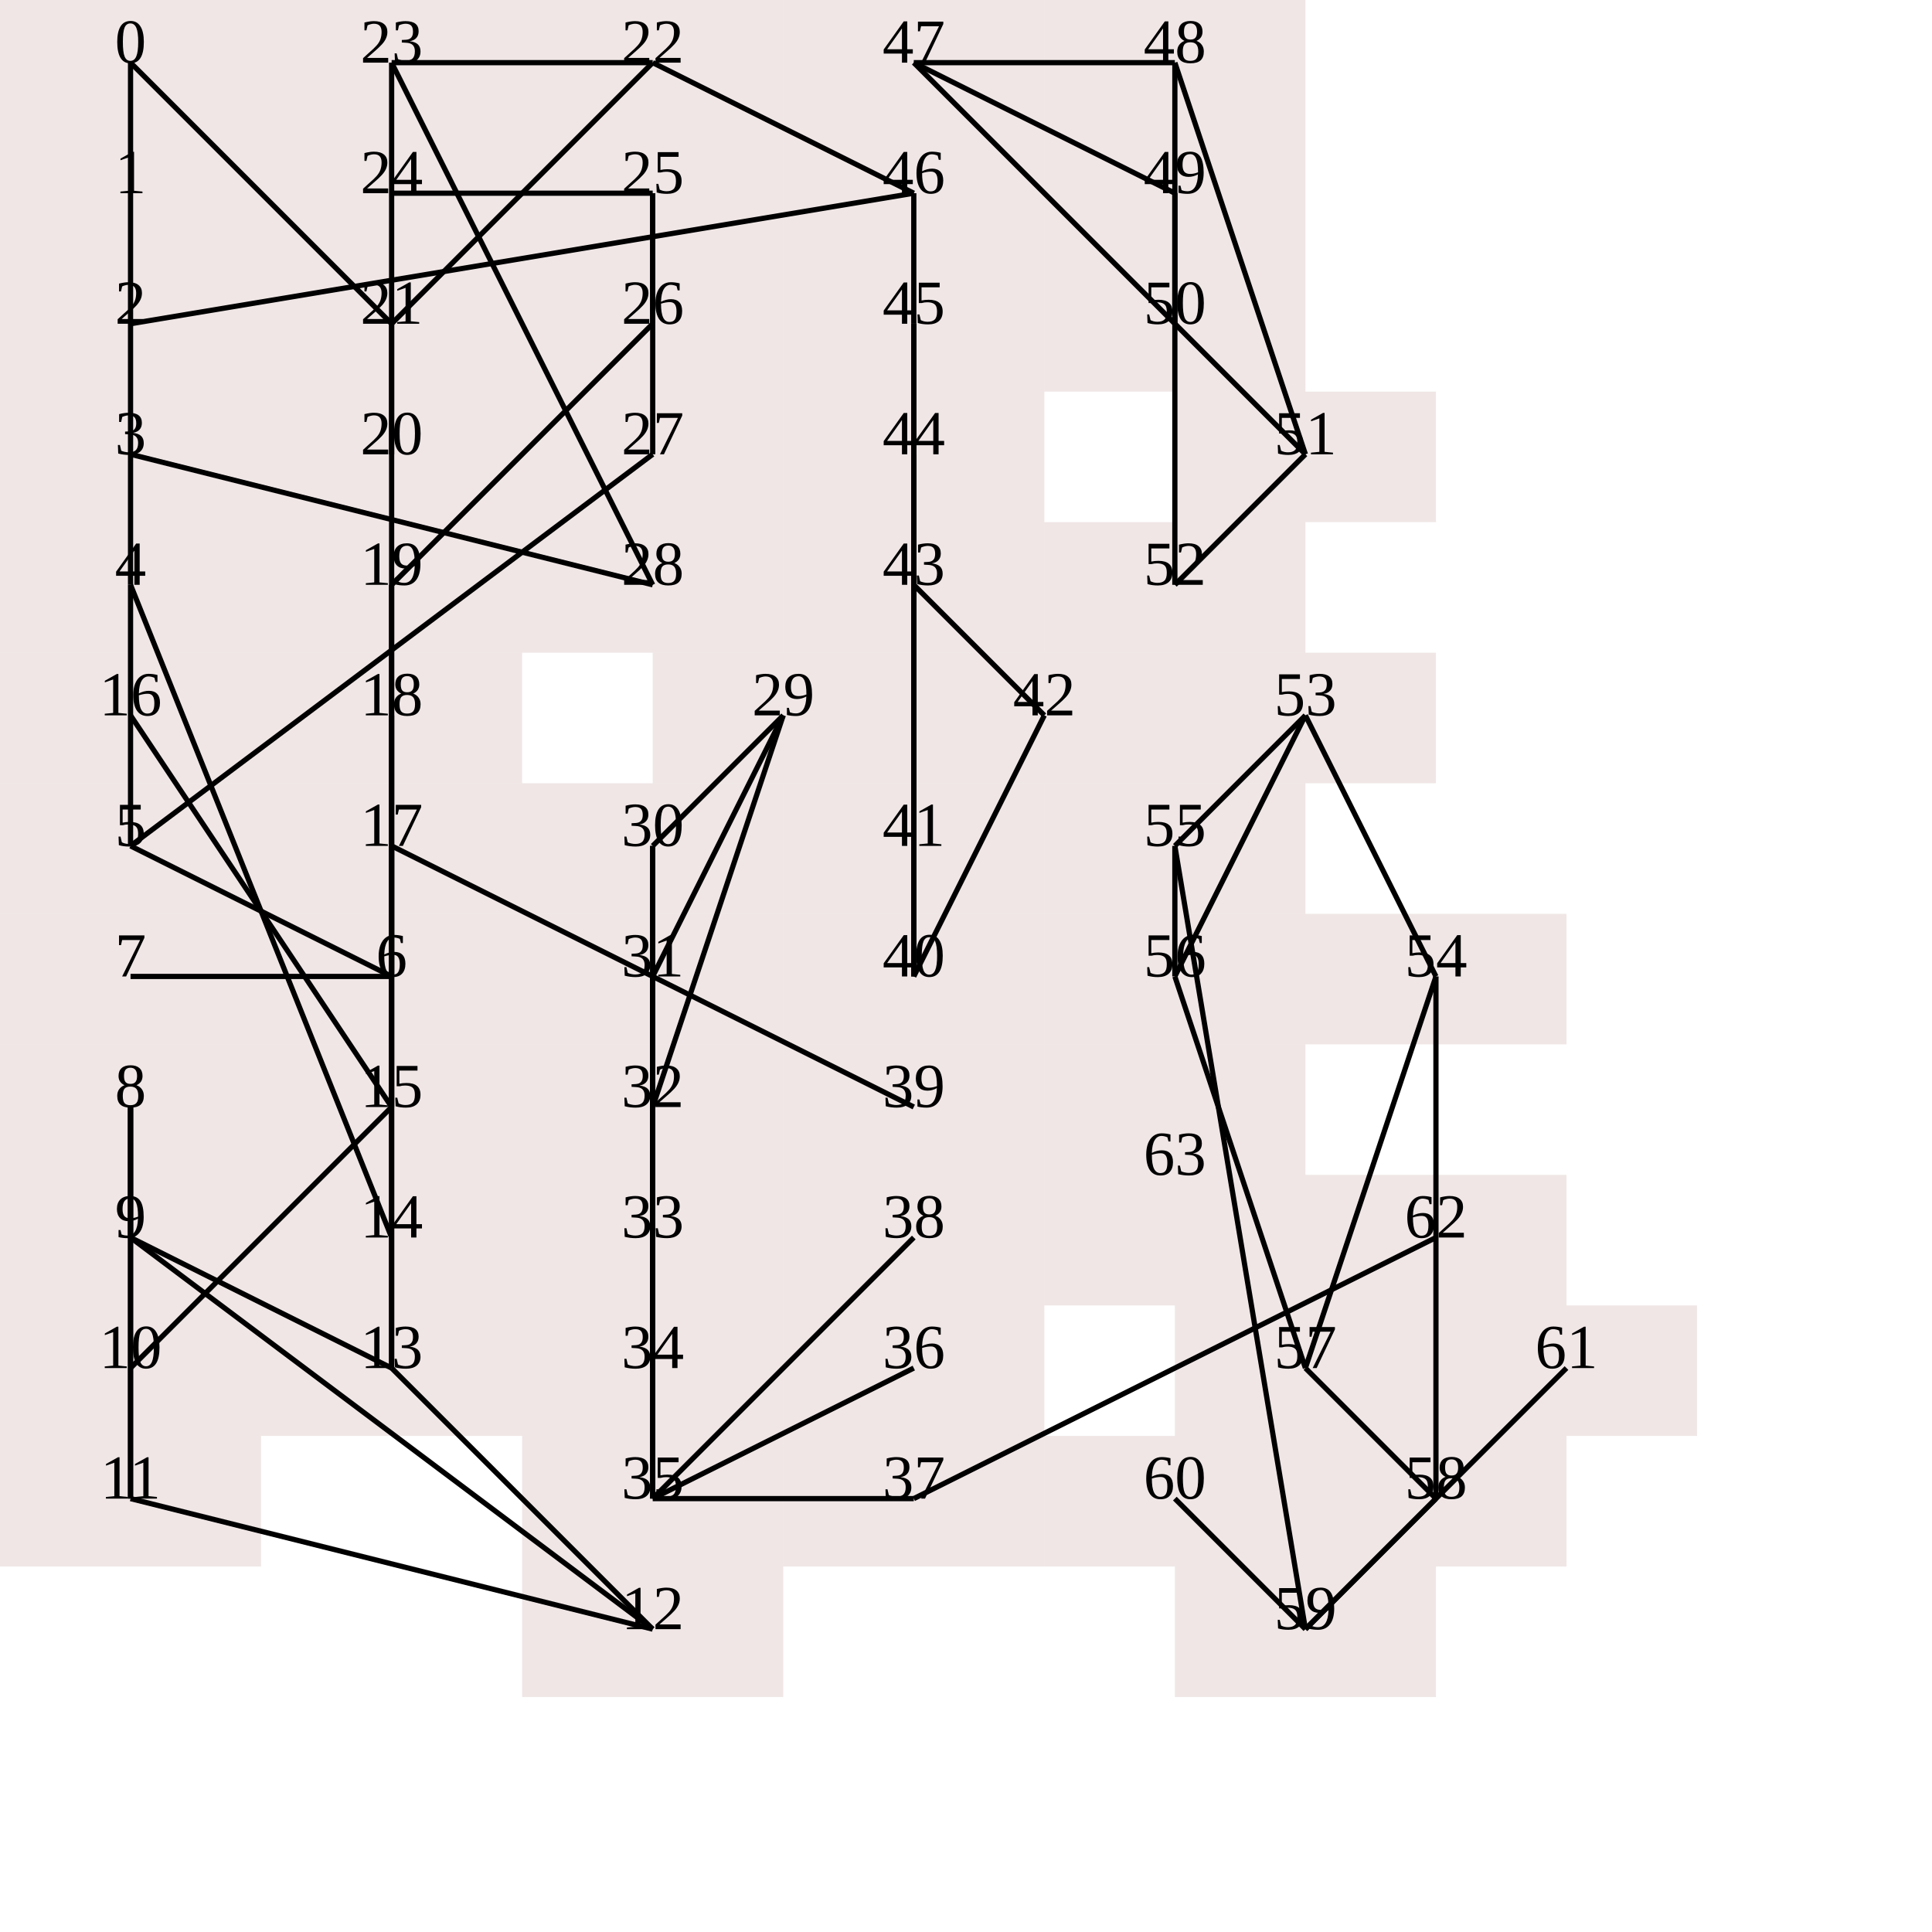
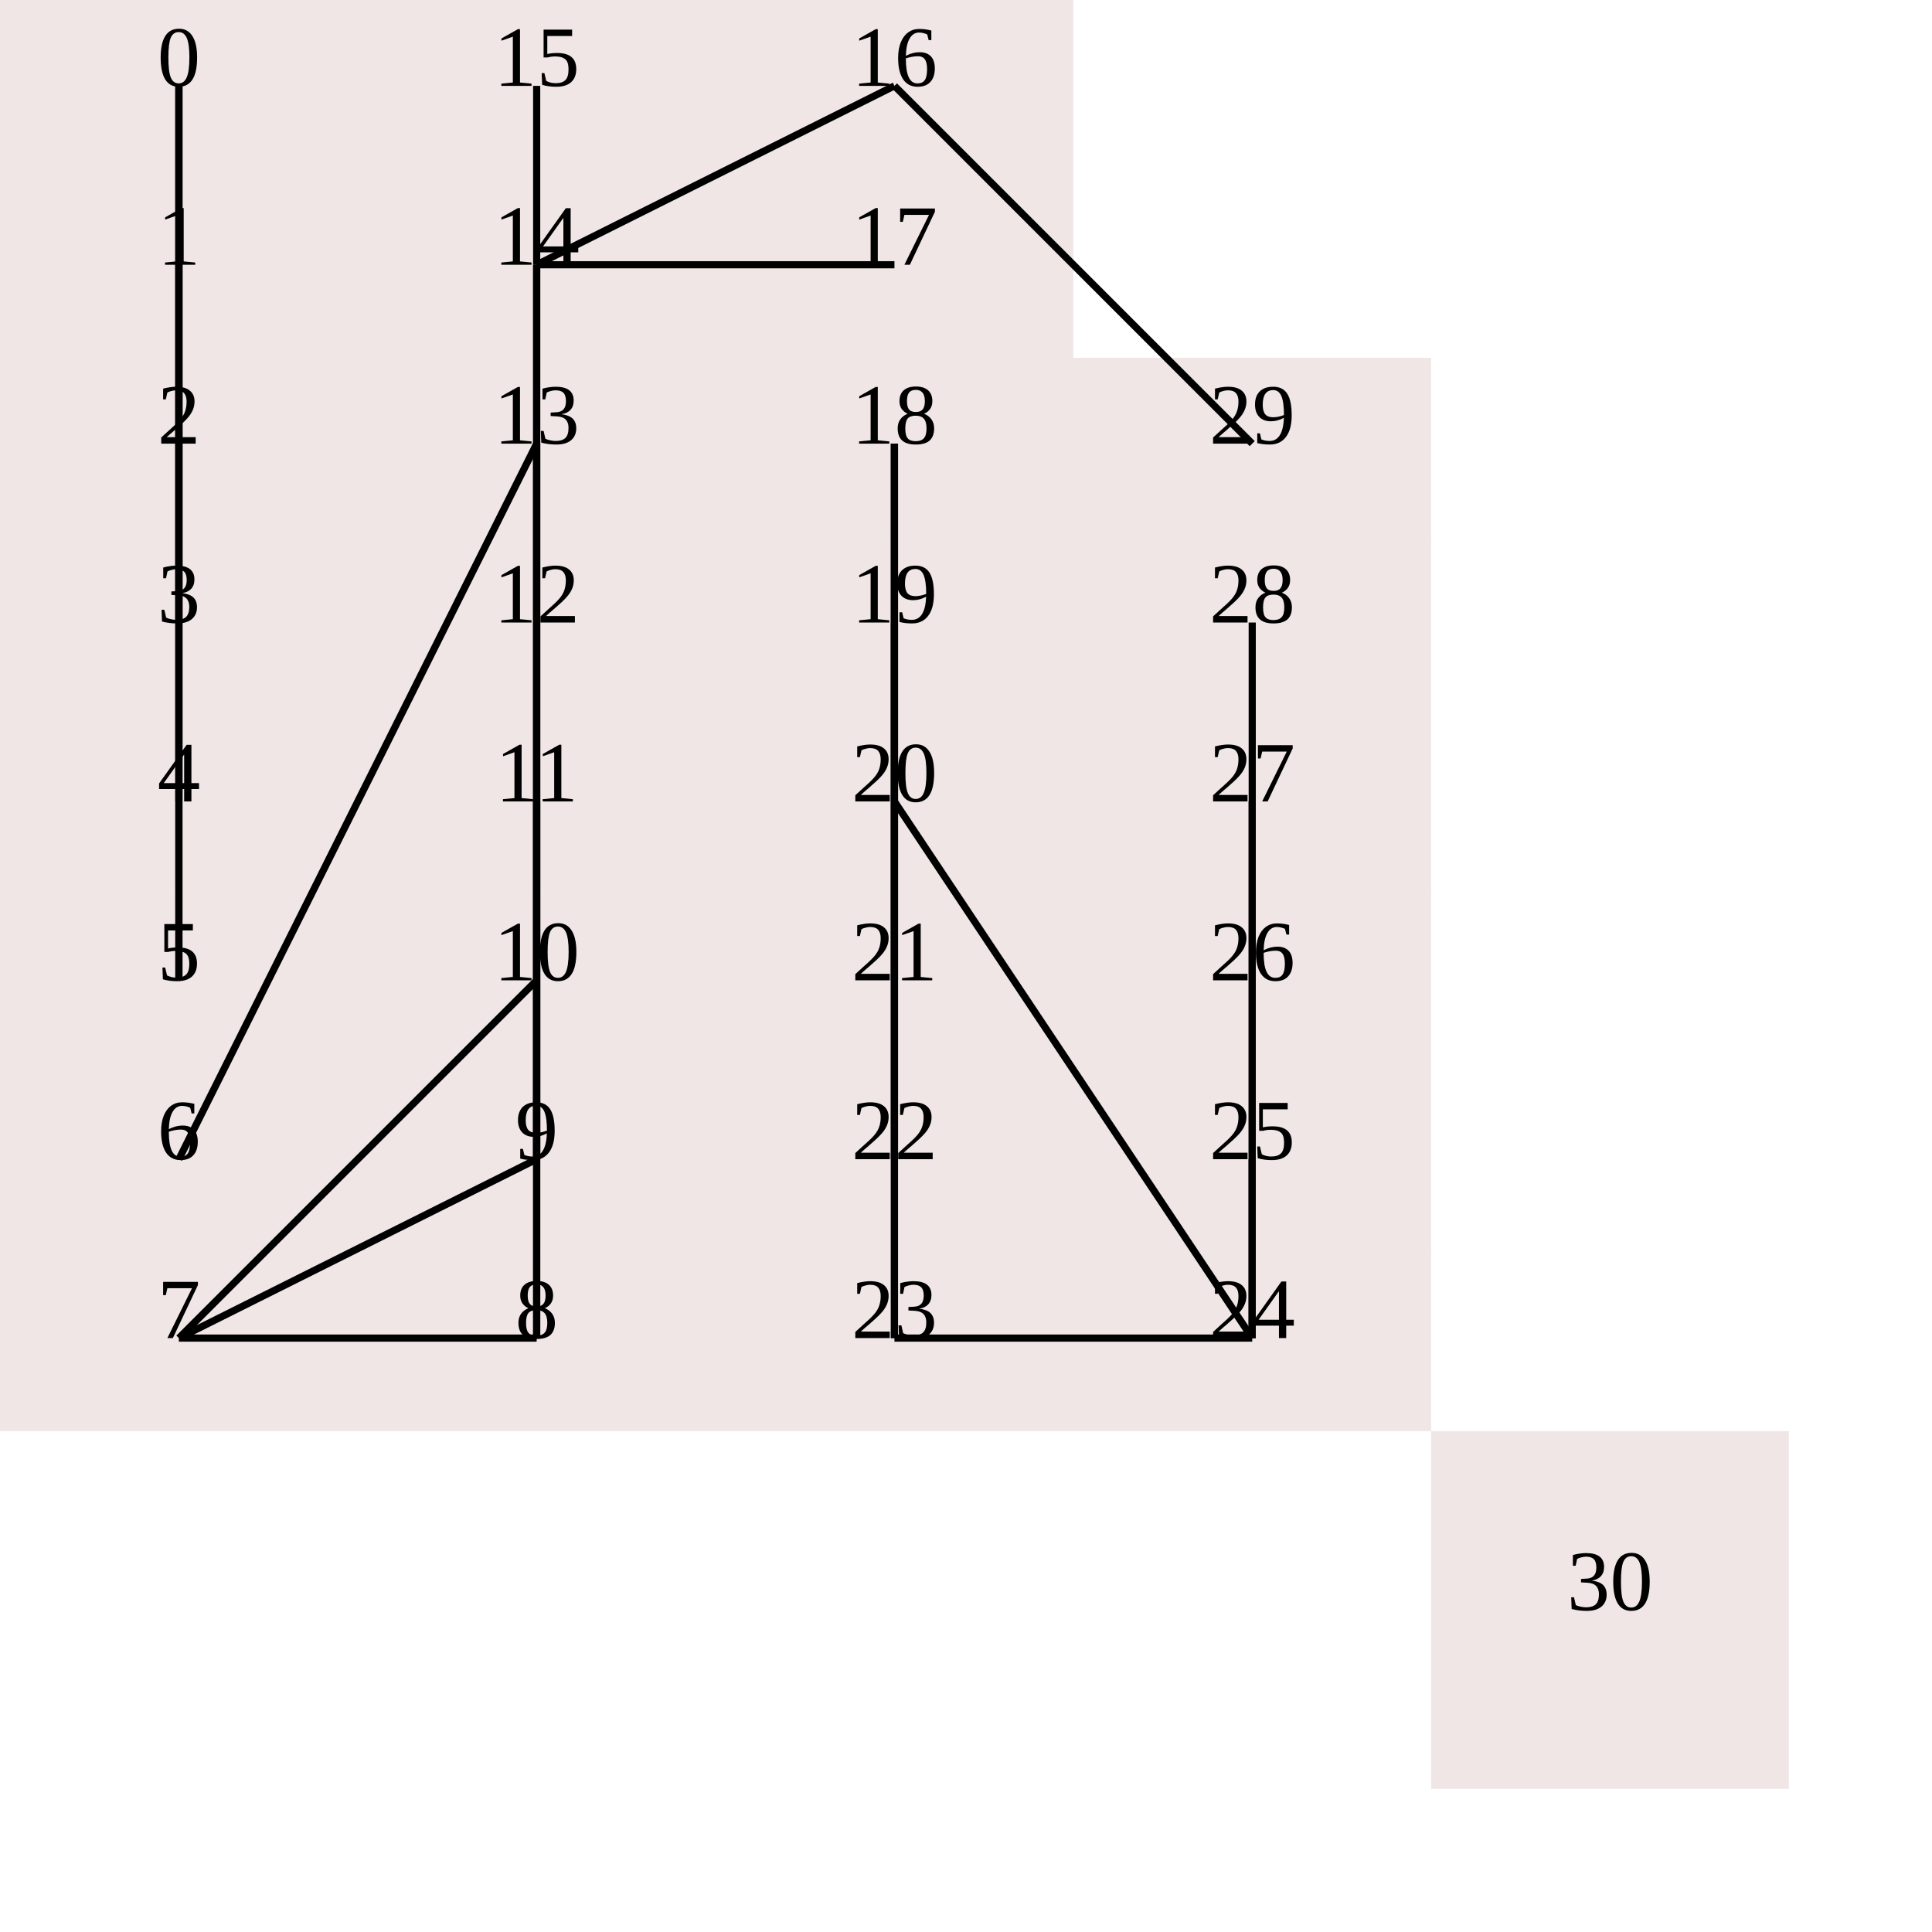
- <svg xmlns="http://www.w3.org/2000/svg" width="370" height="370">
-   <rect x="0" y="0" width="370" height="370" fill="rgb(255,255,255)" />
-   <rect x="0" y="0" width="350" height="350" fill="rgba(255,255,255,1)" />
+ <svg xmlns="http://www.w3.org/2000/svg" width="270" height="270">
+   <rect x="0" y="0" width="270" height="270" fill="rgb(255,255,255)" />
+   <rect x="0" y="0" width="250" height="250" fill="rgba(255,255,255,1)" />
  <rect x="0" y="0" width="50" height="25" fill="rgba(100,0,0,0.1)" />
  <text x="25" y="12" text-anchor="middle" alignment-baseline="middle" fill="black">0</text>
  <rect x="0" y="25" width="50" height="25" fill="rgba(100,0,0,0.1)" />
  <text x="25" y="37" text-anchor="middle" alignment-baseline="middle" fill="black">1</text>
  <rect x="0" y="50" width="50" height="25" fill="rgba(100,0,0,0.1)" />
  <text x="25" y="62" text-anchor="middle" alignment-baseline="middle" fill="black">2</text>
  <rect x="0" y="75" width="50" height="25" fill="rgba(100,0,0,0.1)" />
  <text x="25" y="87" text-anchor="middle" alignment-baseline="middle" fill="black">3</text>
  <rect x="0" y="100" width="50" height="25" fill="rgba(100,0,0,0.1)" />
  <text x="25" y="112" text-anchor="middle" alignment-baseline="middle" fill="black">4</text>
+   <rect x="0" y="125" width="50" height="25" fill="rgba(100,0,0,0.1)" />
+   <text x="25" y="137" text-anchor="middle" alignment-baseline="middle" fill="black">5</text>
  <rect x="0" y="150" width="50" height="25" fill="rgba(100,0,0,0.1)" />
-   <text x="25" y="162" text-anchor="middle" alignment-baseline="middle" fill="black">5</text>
-   <rect x="50" y="175" width="50" height="25" fill="rgba(100,0,0,0.1)" />
-   <text x="75" y="187" text-anchor="middle" alignment-baseline="middle" fill="black">6</text>
+   <text x="25" y="162" text-anchor="middle" alignment-baseline="middle" fill="black">6</text>
  <rect x="0" y="175" width="50" height="25" fill="rgba(100,0,0,0.1)" />
  <text x="25" y="187" text-anchor="middle" alignment-baseline="middle" fill="black">7</text>
-   <rect x="0" y="200" width="50" height="25" fill="rgba(100,0,0,0.1)" />
-   <text x="25" y="212" text-anchor="middle" alignment-baseline="middle" fill="black">8</text>
-   <rect x="0" y="225" width="50" height="25" fill="rgba(100,0,0,0.1)" />
-   <text x="25" y="237" text-anchor="middle" alignment-baseline="middle" fill="black">9</text>
-   <rect x="0" y="250" width="50" height="25" fill="rgba(100,0,0,0.1)" />
-   <text x="25" y="262" text-anchor="middle" alignment-baseline="middle" fill="black">10</text>
-   <rect x="0" y="275" width="50" height="25" fill="rgba(100,0,0,0.1)" />
-   <text x="25" y="287" text-anchor="middle" alignment-baseline="middle" fill="black">11</text>
-   <rect x="100" y="300" width="50" height="25" fill="rgba(100,0,0,0.1)" />
-   <text x="125" y="312" text-anchor="middle" alignment-baseline="middle" fill="black">12</text>
-   <rect x="50" y="250" width="50" height="25" fill="rgba(100,0,0,0.1)" />
-   <text x="75" y="262" text-anchor="middle" alignment-baseline="middle" fill="black">13</text>
-   <rect x="50" y="225" width="50" height="25" fill="rgba(100,0,0,0.1)" />
-   <text x="75" y="237" text-anchor="middle" alignment-baseline="middle" fill="black">14</text>
-   <rect x="50" y="200" width="50" height="25" fill="rgba(100,0,0,0.1)" />
-   <text x="75" y="212" text-anchor="middle" alignment-baseline="middle" fill="black">15</text>
-   <rect x="0" y="125" width="50" height="25" fill="rgba(100,0,0,0.1)" />
-   <text x="25" y="137" text-anchor="middle" alignment-baseline="middle" fill="black">16</text>
+   <rect x="50" y="175" width="50" height="25" fill="rgba(100,0,0,0.1)" />
+   <text x="75" y="187" text-anchor="middle" alignment-baseline="middle" fill="black">8</text>
  <rect x="50" y="150" width="50" height="25" fill="rgba(100,0,0,0.1)" />
-   <text x="75" y="162" text-anchor="middle" alignment-baseline="middle" fill="black">17</text>
+   <text x="75" y="162" text-anchor="middle" alignment-baseline="middle" fill="black">9</text>
  <rect x="50" y="125" width="50" height="25" fill="rgba(100,0,0,0.1)" />
-   <text x="75" y="137" text-anchor="middle" alignment-baseline="middle" fill="black">18</text>
+   <text x="75" y="137" text-anchor="middle" alignment-baseline="middle" fill="black">10</text>
  <rect x="50" y="100" width="50" height="25" fill="rgba(100,0,0,0.1)" />
-   <text x="75" y="112" text-anchor="middle" alignment-baseline="middle" fill="black">19</text>
+   <text x="75" y="112" text-anchor="middle" alignment-baseline="middle" fill="black">11</text>
  <rect x="50" y="75" width="50" height="25" fill="rgba(100,0,0,0.1)" />
-   <text x="75" y="87" text-anchor="middle" alignment-baseline="middle" fill="black">20</text>
+   <text x="75" y="87" text-anchor="middle" alignment-baseline="middle" fill="black">12</text>
  <rect x="50" y="50" width="50" height="25" fill="rgba(100,0,0,0.1)" />
-   <text x="75" y="62" text-anchor="middle" alignment-baseline="middle" fill="black">21</text>
+   <text x="75" y="62" text-anchor="middle" alignment-baseline="middle" fill="black">13</text>
+   <rect x="50" y="25" width="50" height="25" fill="rgba(100,0,0,0.1)" />
+   <text x="75" y="37" text-anchor="middle" alignment-baseline="middle" fill="black">14</text>
+   <rect x="50" y="0" width="50" height="25" fill="rgba(100,0,0,0.1)" />
+   <text x="75" y="12" text-anchor="middle" alignment-baseline="middle" fill="black">15</text>
  <rect x="100" y="0" width="50" height="25" fill="rgba(100,0,0,0.1)" />
-   <text x="125" y="12" text-anchor="middle" alignment-baseline="middle" fill="black">22</text>
-   <rect x="50" y="0" width="50" height="25" fill="rgba(100,0,0,0.1)" />
-   <text x="75" y="12" text-anchor="middle" alignment-baseline="middle" fill="black">23</text>
-   <rect x="50" y="25" width="50" height="25" fill="rgba(100,0,0,0.1)" />
-   <text x="75" y="37" text-anchor="middle" alignment-baseline="middle" fill="black">24</text>
+   <text x="125" y="12" text-anchor="middle" alignment-baseline="middle" fill="black">16</text>
  <rect x="100" y="25" width="50" height="25" fill="rgba(100,0,0,0.1)" />
-   <text x="125" y="37" text-anchor="middle" alignment-baseline="middle" fill="black">25</text>
+   <text x="125" y="37" text-anchor="middle" alignment-baseline="middle" fill="black">17</text>
  <rect x="100" y="50" width="50" height="25" fill="rgba(100,0,0,0.1)" />
-   <text x="125" y="62" text-anchor="middle" alignment-baseline="middle" fill="black">26</text>
+   <text x="125" y="62" text-anchor="middle" alignment-baseline="middle" fill="black">18</text>
  <rect x="100" y="75" width="50" height="25" fill="rgba(100,0,0,0.1)" />
-   <text x="125" y="87" text-anchor="middle" alignment-baseline="middle" fill="black">27</text>
+   <text x="125" y="87" text-anchor="middle" alignment-baseline="middle" fill="black">19</text>
  <rect x="100" y="100" width="50" height="25" fill="rgba(100,0,0,0.1)" />
-   <text x="125" y="112" text-anchor="middle" alignment-baseline="middle" fill="black">28</text>
-   <rect x="125" y="125" width="50" height="25" fill="rgba(100,0,0,0.1)" />
-   <text x="150" y="137" text-anchor="middle" alignment-baseline="middle" fill="black">29</text>
+   <text x="125" y="112" text-anchor="middle" alignment-baseline="middle" fill="black">20</text>
+   <rect x="100" y="125" width="50" height="25" fill="rgba(100,0,0,0.1)" />
+   <text x="125" y="137" text-anchor="middle" alignment-baseline="middle" fill="black">21</text>
  <rect x="100" y="150" width="50" height="25" fill="rgba(100,0,0,0.1)" />
-   <text x="125" y="162" text-anchor="middle" alignment-baseline="middle" fill="black">30</text>
+   <text x="125" y="162" text-anchor="middle" alignment-baseline="middle" fill="black">22</text>
  <rect x="100" y="175" width="50" height="25" fill="rgba(100,0,0,0.1)" />
-   <text x="125" y="187" text-anchor="middle" alignment-baseline="middle" fill="black">31</text>
-   <rect x="100" y="200" width="50" height="25" fill="rgba(100,0,0,0.1)" />
-   <text x="125" y="212" text-anchor="middle" alignment-baseline="middle" fill="black">32</text>
-   <rect x="100" y="225" width="50" height="25" fill="rgba(100,0,0,0.1)" />
-   <text x="125" y="237" text-anchor="middle" alignment-baseline="middle" fill="black">33</text>
-   <rect x="100" y="250" width="50" height="25" fill="rgba(100,0,0,0.1)" />
-   <text x="125" y="262" text-anchor="middle" alignment-baseline="middle" fill="black">34</text>
-   <rect x="100" y="275" width="50" height="25" fill="rgba(100,0,0,0.1)" />
-   <text x="125" y="287" text-anchor="middle" alignment-baseline="middle" fill="black">35</text>
-   <rect x="150" y="250" width="50" height="25" fill="rgba(100,0,0,0.1)" />
-   <text x="175" y="262" text-anchor="middle" alignment-baseline="middle" fill="black">36</text>
-   <rect x="150" y="275" width="50" height="25" fill="rgba(100,0,0,0.1)" />
-   <text x="175" y="287" text-anchor="middle" alignment-baseline="middle" fill="black">37</text>
-   <rect x="150" y="225" width="50" height="25" fill="rgba(100,0,0,0.1)" />
-   <text x="175" y="237" text-anchor="middle" alignment-baseline="middle" fill="black">38</text>
-   <rect x="150" y="200" width="50" height="25" fill="rgba(100,0,0,0.1)" />
-   <text x="175" y="212" text-anchor="middle" alignment-baseline="middle" fill="black">39</text>
+   <text x="125" y="187" text-anchor="middle" alignment-baseline="middle" fill="black">23</text>
  <rect x="150" y="175" width="50" height="25" fill="rgba(100,0,0,0.1)" />
-   <text x="175" y="187" text-anchor="middle" alignment-baseline="middle" fill="black">40</text>
+   <text x="175" y="187" text-anchor="middle" alignment-baseline="middle" fill="black">24</text>
  <rect x="150" y="150" width="50" height="25" fill="rgba(100,0,0,0.1)" />
-   <text x="175" y="162" text-anchor="middle" alignment-baseline="middle" fill="black">41</text>
-   <rect x="175" y="125" width="50" height="25" fill="rgba(100,0,0,0.1)" />
-   <text x="200" y="137" text-anchor="middle" alignment-baseline="middle" fill="black">42</text>
+   <text x="175" y="162" text-anchor="middle" alignment-baseline="middle" fill="black">25</text>
+   <rect x="150" y="125" width="50" height="25" fill="rgba(100,0,0,0.1)" />
+   <text x="175" y="137" text-anchor="middle" alignment-baseline="middle" fill="black">26</text>
  <rect x="150" y="100" width="50" height="25" fill="rgba(100,0,0,0.1)" />
-   <text x="175" y="112" text-anchor="middle" alignment-baseline="middle" fill="black">43</text>
+   <text x="175" y="112" text-anchor="middle" alignment-baseline="middle" fill="black">27</text>
  <rect x="150" y="75" width="50" height="25" fill="rgba(100,0,0,0.1)" />
-   <text x="175" y="87" text-anchor="middle" alignment-baseline="middle" fill="black">44</text>
+   <text x="175" y="87" text-anchor="middle" alignment-baseline="middle" fill="black">28</text>
  <rect x="150" y="50" width="50" height="25" fill="rgba(100,0,0,0.1)" />
-   <text x="175" y="62" text-anchor="middle" alignment-baseline="middle" fill="black">45</text>
-   <rect x="150" y="25" width="50" height="25" fill="rgba(100,0,0,0.1)" />
-   <text x="175" y="37" text-anchor="middle" alignment-baseline="middle" fill="black">46</text>
-   <rect x="150" y="0" width="50" height="25" fill="rgba(100,0,0,0.1)" />
-   <text x="175" y="12" text-anchor="middle" alignment-baseline="middle" fill="black">47</text>
-   <rect x="200" y="0" width="50" height="25" fill="rgba(100,0,0,0.1)" />
-   <text x="225" y="12" text-anchor="middle" alignment-baseline="middle" fill="black">48</text>
-   <rect x="200" y="25" width="50" height="25" fill="rgba(100,0,0,0.1)" />
-   <text x="225" y="37" text-anchor="middle" alignment-baseline="middle" fill="black">49</text>
-   <rect x="200" y="50" width="50" height="25" fill="rgba(100,0,0,0.1)" />
-   <text x="225" y="62" text-anchor="middle" alignment-baseline="middle" fill="black">50</text>
-   <rect x="225" y="75" width="50" height="25" fill="rgba(100,0,0,0.1)" />
-   <text x="250" y="87" text-anchor="middle" alignment-baseline="middle" fill="black">51</text>
-   <rect x="200" y="100" width="50" height="25" fill="rgba(100,0,0,0.1)" />
-   <text x="225" y="112" text-anchor="middle" alignment-baseline="middle" fill="black">52</text>
-   <rect x="225" y="125" width="50" height="25" fill="rgba(100,0,0,0.1)" />
-   <text x="250" y="137" text-anchor="middle" alignment-baseline="middle" fill="black">53</text>
-   <rect x="250" y="175" width="50" height="25" fill="rgba(100,0,0,0.1)" />
-   <text x="275" y="187" text-anchor="middle" alignment-baseline="middle" fill="black">54</text>
-   <rect x="200" y="150" width="50" height="25" fill="rgba(100,0,0,0.1)" />
-   <text x="225" y="162" text-anchor="middle" alignment-baseline="middle" fill="black">55</text>
-   <rect x="200" y="175" width="50" height="25" fill="rgba(100,0,0,0.1)" />
-   <text x="225" y="187" text-anchor="middle" alignment-baseline="middle" fill="black">56</text>
-   <rect x="225" y="250" width="50" height="25" fill="rgba(100,0,0,0.1)" />
-   <text x="250" y="262" text-anchor="middle" alignment-baseline="middle" fill="black">57</text>
-   <rect x="250" y="275" width="50" height="25" fill="rgba(100,0,0,0.1)" />
-   <text x="275" y="287" text-anchor="middle" alignment-baseline="middle" fill="black">58</text>
-   <rect x="225" y="300" width="50" height="25" fill="rgba(100,0,0,0.1)" />
-   <text x="250" y="312" text-anchor="middle" alignment-baseline="middle" fill="black">59</text>
-   <rect x="200" y="275" width="50" height="25" fill="rgba(100,0,0,0.1)" />
-   <text x="225" y="287" text-anchor="middle" alignment-baseline="middle" fill="black">60</text>
-   <rect x="275" y="250" width="50" height="25" fill="rgba(100,0,0,0.1)" />
-   <text x="300" y="262" text-anchor="middle" alignment-baseline="middle" fill="black">61</text>
-   <rect x="250" y="225" width="50" height="25" fill="rgba(100,0,0,0.1)" />
-   <text x="275" y="237" text-anchor="middle" alignment-baseline="middle" fill="black">62</text>
+   <text x="175" y="62" text-anchor="middle" alignment-baseline="middle" fill="black">29</text>
  <rect x="200" y="200" width="50" height="50" fill="rgba(100,0,0,0.1)" />
-   <text x="225" y="225" text-anchor="middle" alignment-baseline="middle" fill="black">63</text>
+   <text x="225" y="225" text-anchor="middle" alignment-baseline="middle" fill="black">30</text>
+   <line x1="25" y1="12" x2="25" y2="87" stroke="black" stroke-width="1" />
+   <line x1="25" y1="12" x2="25" y2="62" stroke="black" stroke-width="1" />
  <line x1="25" y1="12" x2="25" y2="37" stroke="black" stroke-width="1" />
-   <line x1="25" y1="12" x2="75" y2="62" stroke="black" stroke-width="1" />
-   <line x1="25" y1="37" x2="25" y2="62" stroke="black" stroke-width="1" />
+   <line x1="25" y1="37" x2="25" y2="137" stroke="black" stroke-width="1" />
+   <line x1="25" y1="37" x2="25" y2="112" stroke="black" stroke-width="1" />
  <line x1="25" y1="62" x2="25" y2="87" stroke="black" stroke-width="1" />
-   <line x1="25" y1="62" x2="175" y2="37" stroke="black" stroke-width="1" />
-   <line x1="25" y1="87" x2="125" y2="112" stroke="black" stroke-width="1" />
  <line x1="25" y1="87" x2="25" y2="112" stroke="black" stroke-width="1" />
-   <line x1="25" y1="112" x2="75" y2="237" stroke="black" stroke-width="1" />
-   <line x1="25" y1="112" x2="25" y2="162" stroke="black" stroke-width="1" />
-   <line x1="25" y1="162" x2="75" y2="187" stroke="black" stroke-width="1" />
-   <line x1="25" y1="162" x2="125" y2="87" stroke="black" stroke-width="1" />
+   <line x1="25" y1="112" x2="25" y2="137" stroke="black" stroke-width="1" />
+   <line x1="25" y1="162" x2="75" y2="62" stroke="black" stroke-width="1" />
+   <line x1="25" y1="187" x2="75" y2="137" stroke="black" stroke-width="1" />
+   <line x1="25" y1="187" x2="75" y2="162" stroke="black" stroke-width="1" />
+   <line x1="25" y1="187" x2="75" y2="187" stroke="black" stroke-width="1" />
  <line x1="75" y1="187" x2="75" y2="112" stroke="black" stroke-width="1" />
-   <line x1="75" y1="187" x2="25" y2="187" stroke="black" stroke-width="1" />
-   <line x1="25" y1="212" x2="25" y2="237" stroke="black" stroke-width="1" />
-   <line x1="25" y1="212" x2="25" y2="287" stroke="black" stroke-width="1" />
-   <line x1="25" y1="212" x2="25" y2="262" stroke="black" stroke-width="1" />
-   <line x1="25" y1="237" x2="125" y2="312" stroke="black" stroke-width="1" />
-   <line x1="25" y1="237" x2="75" y2="262" stroke="black" stroke-width="1" />
-   <line x1="25" y1="262" x2="75" y2="212" stroke="black" stroke-width="1" />
-   <line x1="25" y1="262" x2="25" y2="287" stroke="black" stroke-width="1" />
-   <line x1="25" y1="287" x2="125" y2="312" stroke="black" stroke-width="1" />
-   <line x1="125" y1="312" x2="75" y2="262" stroke="black" stroke-width="1" />
-   <line x1="75" y1="262" x2="75" y2="237" stroke="black" stroke-width="1" />
-   <line x1="75" y1="262" x2="75" y2="212" stroke="black" stroke-width="1" />
-   <line x1="75" y1="237" x2="75" y2="37" stroke="black" stroke-width="1" />
-   <line x1="75" y1="212" x2="75" y2="162" stroke="black" stroke-width="1" />
-   <line x1="75" y1="212" x2="75" y2="137" stroke="black" stroke-width="1" />
-   <line x1="75" y1="212" x2="25" y2="137" stroke="black" stroke-width="1" />
-   <line x1="75" y1="162" x2="175" y2="212" stroke="black" stroke-width="1" />
-   <line x1="75" y1="112" x2="125" y2="62" stroke="black" stroke-width="1" />
+   <line x1="75" y1="187" x2="75" y2="87" stroke="black" stroke-width="1" />
+   <line x1="75" y1="162" x2="75" y2="137" stroke="black" stroke-width="1" />
+   <line x1="75" y1="162" x2="75" y2="37" stroke="black" stroke-width="1" />
+   <line x1="75" y1="137" x2="75" y2="112" stroke="black" stroke-width="1" />
+   <line x1="75" y1="112" x2="75" y2="87" stroke="black" stroke-width="1" />
  <line x1="75" y1="87" x2="75" y2="62" stroke="black" stroke-width="1" />
-   <line x1="75" y1="62" x2="125" y2="12" stroke="black" stroke-width="1" />
-   <line x1="125" y1="12" x2="175" y2="37" stroke="black" stroke-width="1" />
-   <line x1="125" y1="12" x2="75" y2="12" stroke="black" stroke-width="1" />
-   <line x1="75" y1="12" x2="75" y2="37" stroke="black" stroke-width="1" />
-   <line x1="75" y1="12" x2="125" y2="112" stroke="black" stroke-width="1" />
+   <line x1="75" y1="87" x2="75" y2="37" stroke="black" stroke-width="1" />
+   <line x1="75" y1="37" x2="125" y2="12" stroke="black" stroke-width="1" />
  <line x1="75" y1="37" x2="125" y2="37" stroke="black" stroke-width="1" />
-   <line x1="125" y1="37" x2="125" y2="62" stroke="black" stroke-width="1" />
-   <line x1="125" y1="37" x2="125" y2="87" stroke="black" stroke-width="1" />
-   <line x1="150" y1="137" x2="125" y2="212" stroke="black" stroke-width="1" />
-   <line x1="150" y1="137" x2="125" y2="162" stroke="black" stroke-width="1" />
-   <line x1="150" y1="137" x2="125" y2="187" stroke="black" stroke-width="1" />
-   <line x1="125" y1="162" x2="125" y2="262" stroke="black" stroke-width="1" />
-   <line x1="125" y1="162" x2="125" y2="237" stroke="black" stroke-width="1" />
-   <line x1="125" y1="187" x2="125" y2="212" stroke="black" stroke-width="1" />
-   <line x1="125" y1="187" x2="125" y2="287" stroke="black" stroke-width="1" />
-   <line x1="125" y1="212" x2="125" y2="237" stroke="black" stroke-width="1" />
-   <line x1="125" y1="237" x2="125" y2="262" stroke="black" stroke-width="1" />
-   <line x1="125" y1="262" x2="125" y2="287" stroke="black" stroke-width="1" />
-   <line x1="125" y1="287" x2="175" y2="262" stroke="black" stroke-width="1" />
-   <line x1="125" y1="287" x2="175" y2="237" stroke="black" stroke-width="1" />
-   <line x1="125" y1="287" x2="175" y2="287" stroke="black" stroke-width="1" />
-   <line x1="175" y1="287" x2="275" y2="237" stroke="black" stroke-width="1" />
+   <line x1="75" y1="37" x2="75" y2="12" stroke="black" stroke-width="1" />
+   <line x1="125" y1="12" x2="175" y2="62" stroke="black" stroke-width="1" />
+   <line x1="125" y1="62" x2="125" y2="112" stroke="black" stroke-width="1" />
+   <line x1="125" y1="62" x2="125" y2="87" stroke="black" stroke-width="1" />
+   <line x1="125" y1="62" x2="125" y2="137" stroke="black" stroke-width="1" />
+   <line x1="125" y1="87" x2="125" y2="187" stroke="black" stroke-width="1" />
+   <line x1="125" y1="87" x2="125" y2="162" stroke="black" stroke-width="1" />
+   <line x1="125" y1="112" x2="175" y2="187" stroke="black" stroke-width="1" />
+   <line x1="125" y1="112" x2="125" y2="137" stroke="black" stroke-width="1" />
+   <line x1="125" y1="137" x2="125" y2="162" stroke="black" stroke-width="1" />
+   <line x1="125" y1="162" x2="125" y2="187" stroke="black" stroke-width="1" />
+   <line x1="125" y1="187" x2="175" y2="187" stroke="black" stroke-width="1" />
+   <line x1="175" y1="187" x2="175" y2="137" stroke="black" stroke-width="1" />
+   <line x1="175" y1="187" x2="175" y2="112" stroke="black" stroke-width="1" />
  <line x1="175" y1="187" x2="175" y2="162" stroke="black" stroke-width="1" />
-   <line x1="175" y1="187" x2="200" y2="137" stroke="black" stroke-width="1" />
-   <line x1="175" y1="187" x2="175" y2="112" stroke="black" stroke-width="1" />
-   <line x1="175" y1="162" x2="175" y2="87" stroke="black" stroke-width="1" />
-   <line x1="175" y1="162" x2="175" y2="62" stroke="black" stroke-width="1" />
-   <line x1="200" y1="137" x2="175" y2="112" stroke="black" stroke-width="1" />
-   <line x1="175" y1="112" x2="175" y2="87" stroke="black" stroke-width="1" />
-   <line x1="175" y1="87" x2="175" y2="62" stroke="black" stroke-width="1" />
-   <line x1="175" y1="62" x2="175" y2="37" stroke="black" stroke-width="1" />
-   <line x1="175" y1="12" x2="225" y2="37" stroke="black" stroke-width="1" />
-   <line x1="175" y1="12" x2="225" y2="62" stroke="black" stroke-width="1" />
-   <line x1="175" y1="12" x2="225" y2="12" stroke="black" stroke-width="1" />
-   <line x1="225" y1="12" x2="225" y2="112" stroke="black" stroke-width="1" />
-   <line x1="225" y1="12" x2="250" y2="87" stroke="black" stroke-width="1" />
-   <line x1="225" y1="37" x2="225" y2="62" stroke="black" stroke-width="1" />
-   <line x1="225" y1="62" x2="250" y2="87" stroke="black" stroke-width="1" />
-   <line x1="250" y1="87" x2="225" y2="112" stroke="black" stroke-width="1" />
-   <line x1="250" y1="137" x2="225" y2="162" stroke="black" stroke-width="1" />
-   <line x1="250" y1="137" x2="275" y2="187" stroke="black" stroke-width="1" />
-   <line x1="250" y1="137" x2="225" y2="187" stroke="black" stroke-width="1" />
-   <line x1="275" y1="187" x2="250" y2="262" stroke="black" stroke-width="1" />
-   <line x1="275" y1="187" x2="275" y2="287" stroke="black" stroke-width="1" />
-   <line x1="225" y1="162" x2="250" y2="312" stroke="black" stroke-width="1" />
-   <line x1="225" y1="162" x2="225" y2="187" stroke="black" stroke-width="1" />
-   <line x1="225" y1="187" x2="250" y2="262" stroke="black" stroke-width="1" />
-   <line x1="250" y1="262" x2="275" y2="287" stroke="black" stroke-width="1" />
-   <line x1="275" y1="287" x2="250" y2="312" stroke="black" stroke-width="1" />
-   <line x1="250" y1="312" x2="225" y2="287" stroke="black" stroke-width="1" />
-   <line x1="250" y1="312" x2="300" y2="262" stroke="black" stroke-width="1" />
+   <line x1="175" y1="137" x2="175" y2="87" stroke="black" stroke-width="1" />
</svg>
